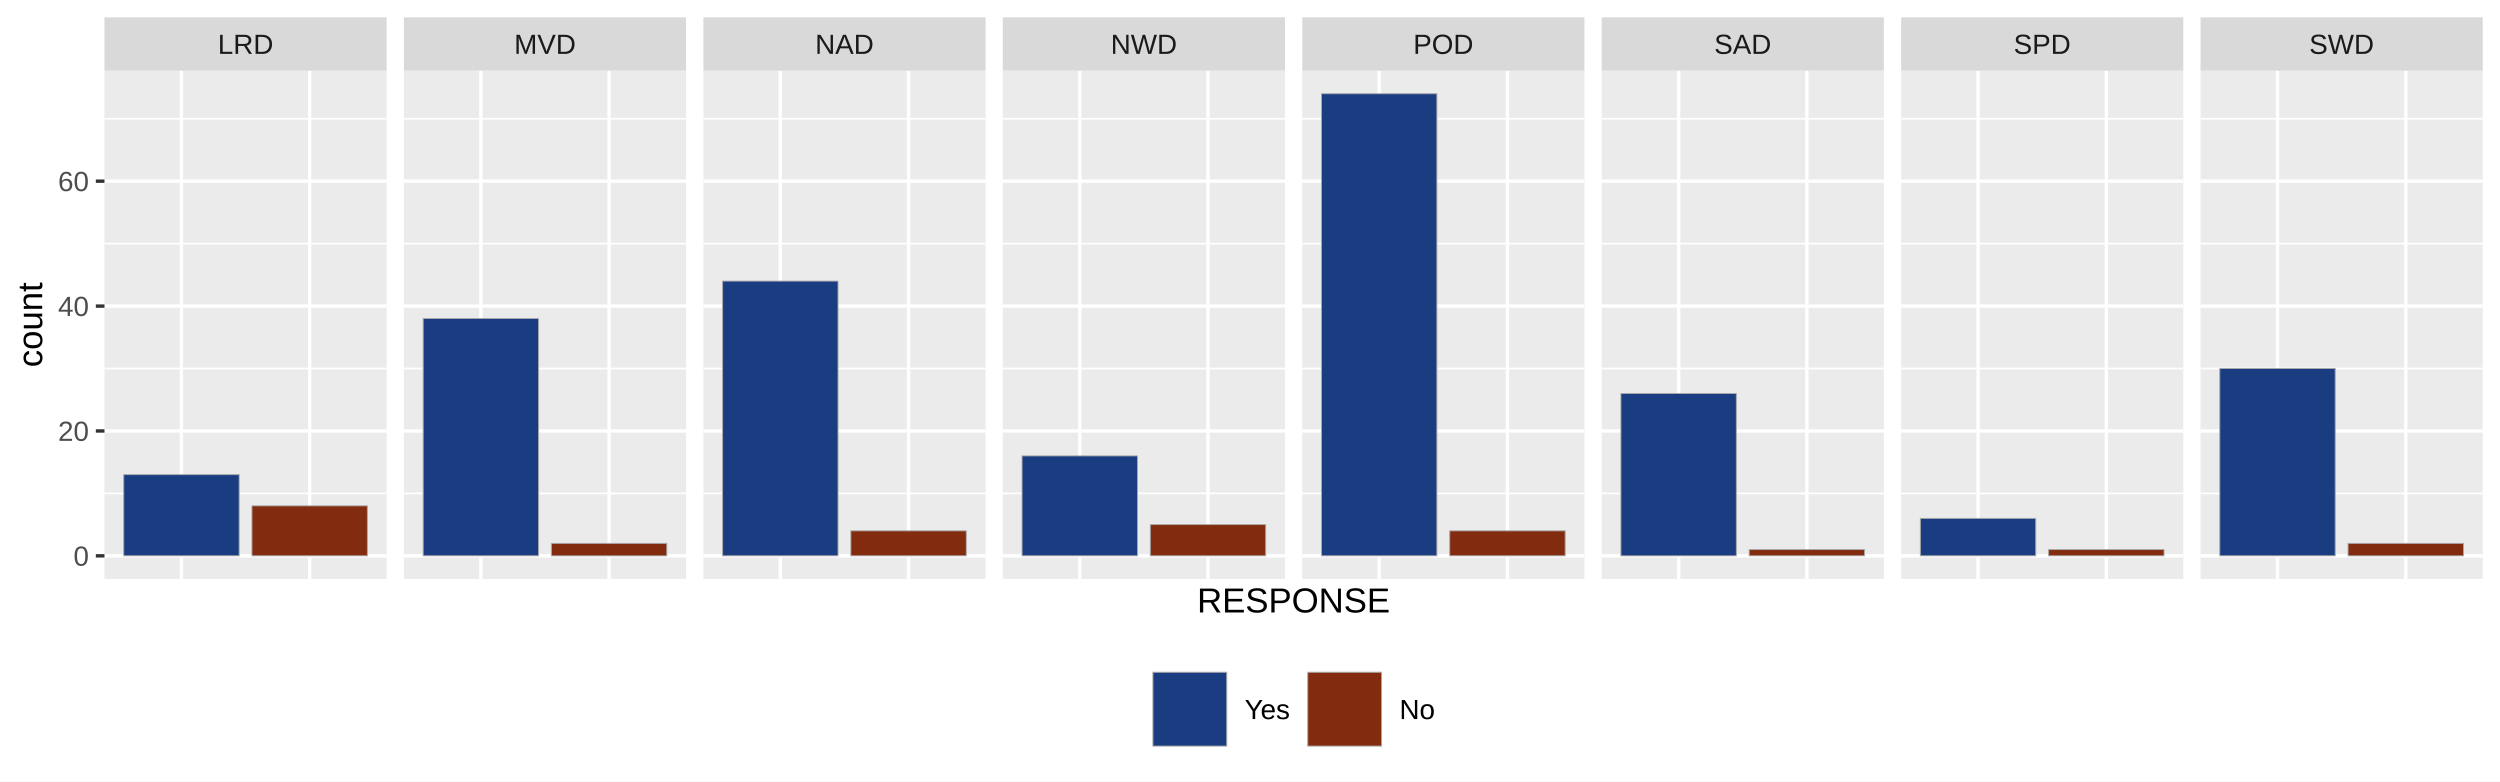
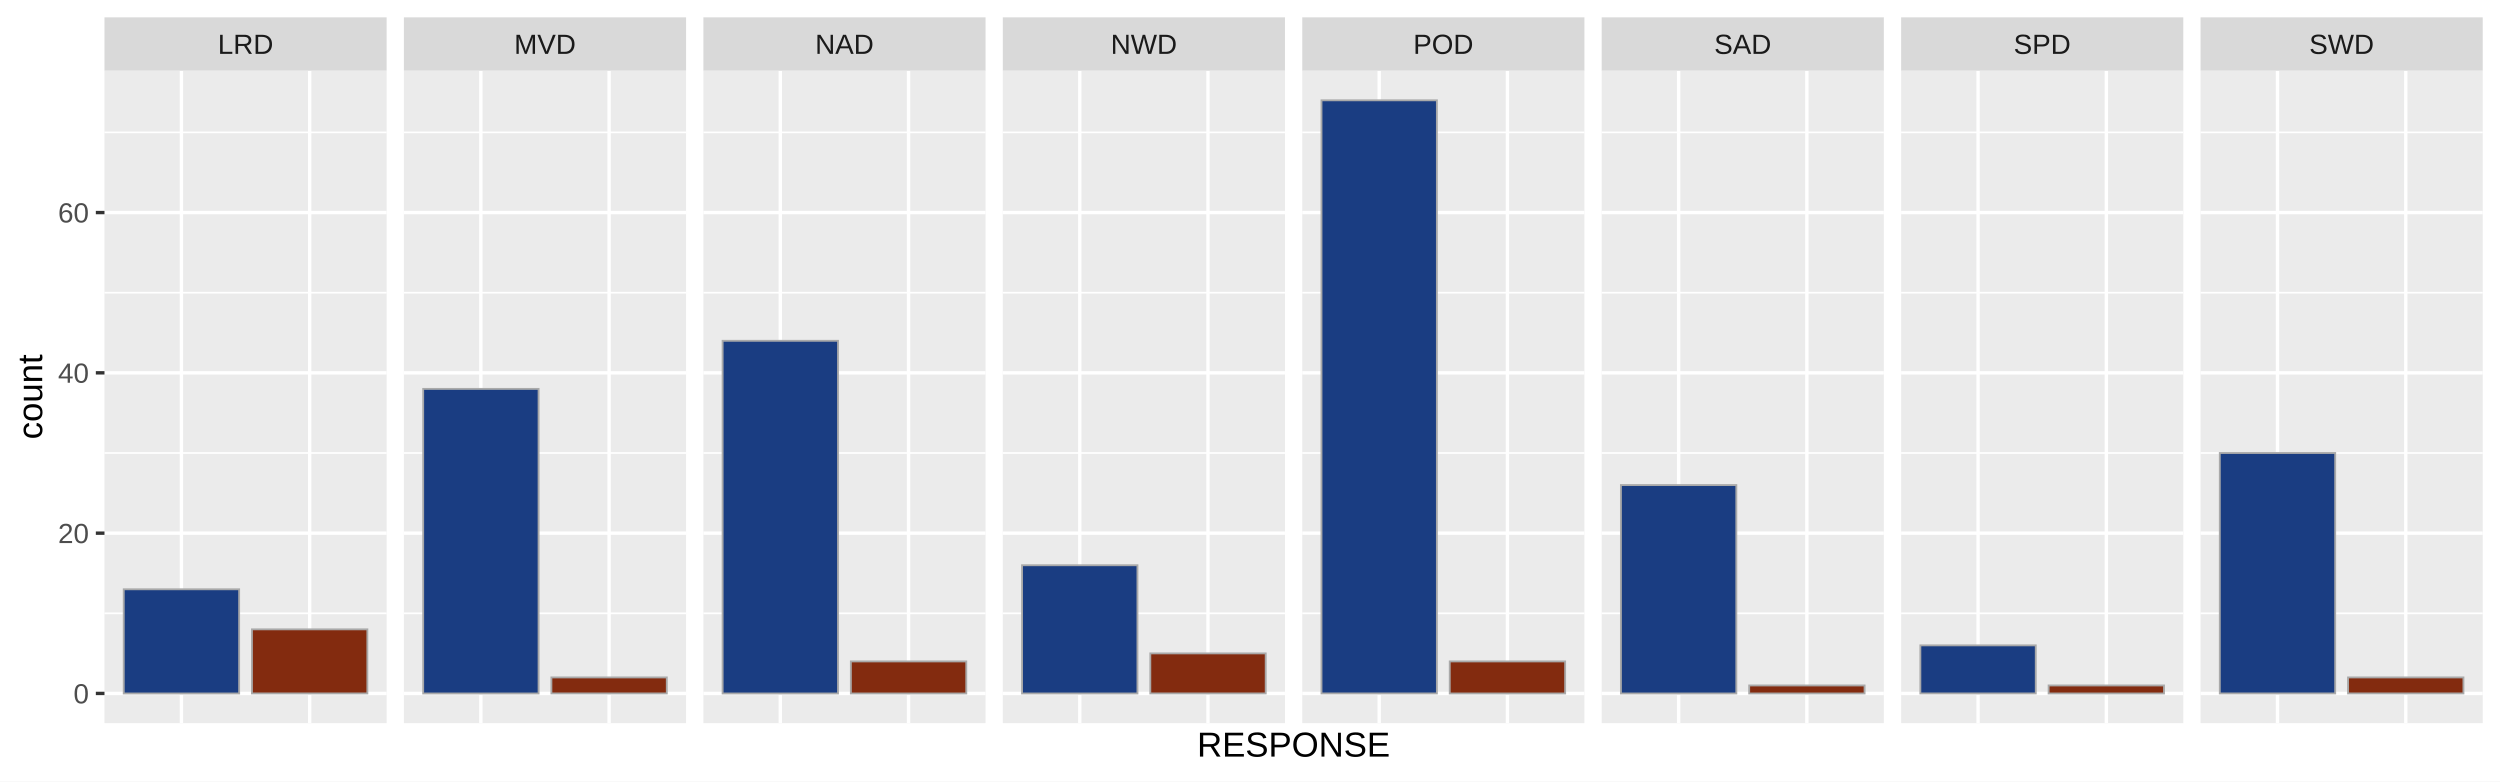
<svg xmlns="http://www.w3.org/2000/svg" width="576.00pt" height="180.00pt" viewBox="0 0 576.00 180.00">
  <g class="svglite">
    <defs>
      <style type="text/css">
    .svglite line, .svglite polyline, .svglite polygon, .svglite path, .svglite rect, .svglite circle {
      fill: none;
      stroke: #000000;
      stroke-linecap: round;
      stroke-linejoin: round;
      stroke-miterlimit: 10.00;
    }
    .svglite text {
      white-space: pre;
    }
    .svglite g.glyphgroup path {
      fill: inherit;
      stroke: none;
    }
  </style>
    </defs>
    <rect width="100%" height="100%" style="stroke: none; fill: #FFFFFF;" />
    <defs>
      <clipPath id="cpMC4wMHw1NzYuMDB8MC4wMHwxODAuMDA=">
        <rect x="0.00" y="0.00" width="576.00" height="180.00" />
      </clipPath>
    </defs>
    <g clip-path="url(#cpMC4wMHw1NzYuMDB8MC4wMHwxODAuMDA=)">
      <rect x="-0" y="0" width="576.00" height="180.00" style="stroke-width: 0.78; stroke: #FFFFFF; fill: #FFFFFF;" />
    </g>
    <defs>
-       <clipPath id="cpMjQuMDd8ODkuMDh8MTYuMjh8MTMzLjM5">
-         <rect x="24.07" y="16.28" width="65.01" height="117.11" />
-       </clipPath>
-     </defs>
-     <g clip-path="url(#cpMjQuMDd8ODkuMDh8MTYuMjh8MTMzLjM5)">
-       <rect x="24.07" y="16.28" width="65.01" height="117.11" style="stroke-width: 0.78; stroke: none; fill: #EBEBEB;" />
-       <polyline points="24.07,113.68 89.08,113.68 " style="stroke-width: 0.39; stroke: #FFFFFF; stroke-linecap: butt;" />
-       <polyline points="24.07,84.90 89.08,84.90 " style="stroke-width: 0.39; stroke: #FFFFFF; stroke-linecap: butt;" />
-       <polyline points="24.07,56.13 89.08,56.13 " style="stroke-width: 0.39; stroke: #FFFFFF; stroke-linecap: butt;" />
-       <polyline points="24.07,27.36 89.08,27.36 " style="stroke-width: 0.39; stroke: #FFFFFF; stroke-linecap: butt;" />
-       <polyline points="24.07,128.06 89.08,128.06 " style="stroke-width: 0.78; stroke: #FFFFFF; stroke-linecap: butt;" />
-       <polyline points="24.07,99.29 89.08,99.29 " style="stroke-width: 0.78; stroke: #FFFFFF; stroke-linecap: butt;" />
-       <polyline points="24.07,70.52 89.08,70.52 " style="stroke-width: 0.78; stroke: #FFFFFF; stroke-linecap: butt;" />
-       <polyline points="24.07,41.74 89.08,41.74 " style="stroke-width: 0.78; stroke: #FFFFFF; stroke-linecap: butt;" />
-       <polyline points="41.80,133.39 41.80,16.28 " style="stroke-width: 0.78; stroke: #FFFFFF; stroke-linecap: butt;" />
-       <polyline points="71.35,133.39 71.35,16.28 " style="stroke-width: 0.78; stroke: #FFFFFF; stroke-linecap: butt;" />
-       <rect x="28.51" y="109.36" width="26.59" height="18.70" style="stroke-width: 0.21; stroke: #A9A9A9; stroke-linecap: butt; stroke-linejoin: miter; fill: #1A3D82;" />
-       <rect x="58.05" y="116.55" width="26.59" height="11.51" style="stroke-width: 0.21; stroke: #A9A9A9; stroke-linecap: butt; stroke-linejoin: miter; fill: #832B0F;" />
-     </g>
-     <g clip-path="url(#cpMC4wMHw1NzYuMDB8MC4wMHwxODAuMDA=)">
- </g>
-     <defs>
-       <clipPath id="cpOTMuMDZ8MTU4LjA3fDE2LjI4fDEzMy4zOQ==">
-         <rect x="93.06" y="16.28" width="65.01" height="117.11" />
-       </clipPath>
-     </defs>
-     <g clip-path="url(#cpOTMuMDZ8MTU4LjA3fDE2LjI4fDEzMy4zOQ==)">
-       <rect x="93.06" y="16.28" width="65.01" height="117.11" style="stroke-width: 0.78; stroke: none; fill: #EBEBEB;" />
-       <polyline points="93.06,113.68 158.07,113.68 " style="stroke-width: 0.39; stroke: #FFFFFF; stroke-linecap: butt;" />
-       <polyline points="93.06,84.90 158.07,84.90 " style="stroke-width: 0.39; stroke: #FFFFFF; stroke-linecap: butt;" />
-       <polyline points="93.06,56.13 158.07,56.13 " style="stroke-width: 0.39; stroke: #FFFFFF; stroke-linecap: butt;" />
-       <polyline points="93.06,27.36 158.07,27.36 " style="stroke-width: 0.39; stroke: #FFFFFF; stroke-linecap: butt;" />
-       <polyline points="93.06,128.06 158.07,128.06 " style="stroke-width: 0.78; stroke: #FFFFFF; stroke-linecap: butt;" />
-       <polyline points="93.06,99.29 158.07,99.29 " style="stroke-width: 0.78; stroke: #FFFFFF; stroke-linecap: butt;" />
-       <polyline points="93.06,70.52 158.07,70.52 " style="stroke-width: 0.78; stroke: #FFFFFF; stroke-linecap: butt;" />
-       <polyline points="93.06,41.74 158.07,41.74 " style="stroke-width: 0.78; stroke: #FFFFFF; stroke-linecap: butt;" />
-       <polyline points="110.79,133.39 110.79,16.28 " style="stroke-width: 0.78; stroke: #FFFFFF; stroke-linecap: butt;" />
-       <polyline points="140.34,133.39 140.34,16.28 " style="stroke-width: 0.78; stroke: #FFFFFF; stroke-linecap: butt;" />
-       <rect x="97.50" y="73.39" width="26.59" height="54.67" style="stroke-width: 0.21; stroke: #A9A9A9; stroke-linecap: butt; stroke-linejoin: miter; fill: #1A3D82;" />
-       <rect x="127.04" y="125.19" width="26.59" height="2.88" style="stroke-width: 0.21; stroke: #A9A9A9; stroke-linecap: butt; stroke-linejoin: miter; fill: #832B0F;" />
-     </g>
-     <g clip-path="url(#cpMC4wMHw1NzYuMDB8MC4wMHwxODAuMDA=)">
- </g>
-     <defs>
-       <clipPath id="cpMTYyLjA2fDIyNy4wNnwxNi4yOHwxMzMuMzk=">
-         <rect x="162.06" y="16.28" width="65.01" height="117.11" />
-       </clipPath>
-     </defs>
-     <g clip-path="url(#cpMTYyLjA2fDIyNy4wNnwxNi4yOHwxMzMuMzk=)">
-       <rect x="162.06" y="16.28" width="65.01" height="117.11" style="stroke-width: 0.78; stroke: none; fill: #EBEBEB;" />
-       <polyline points="162.06,113.68 227.06,113.68 " style="stroke-width: 0.39; stroke: #FFFFFF; stroke-linecap: butt;" />
-       <polyline points="162.06,84.90 227.06,84.90 " style="stroke-width: 0.39; stroke: #FFFFFF; stroke-linecap: butt;" />
-       <polyline points="162.06,56.13 227.06,56.13 " style="stroke-width: 0.39; stroke: #FFFFFF; stroke-linecap: butt;" />
-       <polyline points="162.06,27.36 227.06,27.36 " style="stroke-width: 0.39; stroke: #FFFFFF; stroke-linecap: butt;" />
-       <polyline points="162.06,128.06 227.06,128.06 " style="stroke-width: 0.78; stroke: #FFFFFF; stroke-linecap: butt;" />
-       <polyline points="162.06,99.29 227.06,99.29 " style="stroke-width: 0.78; stroke: #FFFFFF; stroke-linecap: butt;" />
-       <polyline points="162.06,70.52 227.06,70.52 " style="stroke-width: 0.78; stroke: #FFFFFF; stroke-linecap: butt;" />
-       <polyline points="162.06,41.74 227.06,41.74 " style="stroke-width: 0.78; stroke: #FFFFFF; stroke-linecap: butt;" />
-       <polyline points="179.78,133.39 179.78,16.28 " style="stroke-width: 0.78; stroke: #FFFFFF; stroke-linecap: butt;" />
-       <polyline points="209.33,133.39 209.33,16.28 " style="stroke-width: 0.78; stroke: #FFFFFF; stroke-linecap: butt;" />
-       <rect x="166.49" y="64.76" width="26.59" height="63.30" style="stroke-width: 0.21; stroke: #A9A9A9; stroke-linecap: butt; stroke-linejoin: miter; fill: #1A3D82;" />
-       <rect x="196.04" y="122.31" width="26.59" height="5.75" style="stroke-width: 0.21; stroke: #A9A9A9; stroke-linecap: butt; stroke-linejoin: miter; fill: #832B0F;" />
-     </g>
-     <g clip-path="url(#cpMC4wMHw1NzYuMDB8MC4wMHwxODAuMDA=)">
- </g>
-     <defs>
-       <clipPath id="cpMjMxLjA1fDI5Ni4wNXwxNi4yOHwxMzMuMzk=">
-         <rect x="231.05" y="16.28" width="65.01" height="117.11" />
-       </clipPath>
-     </defs>
-     <g clip-path="url(#cpMjMxLjA1fDI5Ni4wNXwxNi4yOHwxMzMuMzk=)">
-       <rect x="231.05" y="16.28" width="65.01" height="117.11" style="stroke-width: 0.78; stroke: none; fill: #EBEBEB;" />
-       <polyline points="231.05,113.68 296.05,113.68 " style="stroke-width: 0.39; stroke: #FFFFFF; stroke-linecap: butt;" />
-       <polyline points="231.05,84.90 296.05,84.90 " style="stroke-width: 0.39; stroke: #FFFFFF; stroke-linecap: butt;" />
-       <polyline points="231.05,56.13 296.05,56.13 " style="stroke-width: 0.39; stroke: #FFFFFF; stroke-linecap: butt;" />
-       <polyline points="231.05,27.36 296.05,27.36 " style="stroke-width: 0.39; stroke: #FFFFFF; stroke-linecap: butt;" />
-       <polyline points="231.05,128.06 296.05,128.06 " style="stroke-width: 0.78; stroke: #FFFFFF; stroke-linecap: butt;" />
-       <polyline points="231.05,99.29 296.05,99.29 " style="stroke-width: 0.78; stroke: #FFFFFF; stroke-linecap: butt;" />
-       <polyline points="231.05,70.52 296.05,70.52 " style="stroke-width: 0.78; stroke: #FFFFFF; stroke-linecap: butt;" />
-       <polyline points="231.05,41.74 296.05,41.74 " style="stroke-width: 0.78; stroke: #FFFFFF; stroke-linecap: butt;" />
-       <polyline points="248.78,133.39 248.78,16.28 " style="stroke-width: 0.78; stroke: #FFFFFF; stroke-linecap: butt;" />
-       <polyline points="278.32,133.39 278.32,16.28 " style="stroke-width: 0.78; stroke: #FFFFFF; stroke-linecap: butt;" />
-       <rect x="235.48" y="105.04" width="26.59" height="23.02" style="stroke-width: 0.21; stroke: #A9A9A9; stroke-linecap: butt; stroke-linejoin: miter; fill: #1A3D82;" />
-       <rect x="265.03" y="120.87" width="26.59" height="7.19" style="stroke-width: 0.21; stroke: #A9A9A9; stroke-linecap: butt; stroke-linejoin: miter; fill: #832B0F;" />
-     </g>
-     <g clip-path="url(#cpMC4wMHw1NzYuMDB8MC4wMHwxODAuMDA=)">
- </g>
-     <defs>
-       <clipPath id="cpMzAwLjA0fDM2NS4wNHwxNi4yOHwxMzMuMzk=">
-         <rect x="300.04" y="16.28" width="65.01" height="117.11" />
-       </clipPath>
-     </defs>
-     <g clip-path="url(#cpMzAwLjA0fDM2NS4wNHwxNi4yOHwxMzMuMzk=)">
-       <rect x="300.04" y="16.28" width="65.01" height="117.11" style="stroke-width: 0.78; stroke: none; fill: #EBEBEB;" />
-       <polyline points="300.04,113.68 365.04,113.68 " style="stroke-width: 0.39; stroke: #FFFFFF; stroke-linecap: butt;" />
-       <polyline points="300.04,84.90 365.04,84.90 " style="stroke-width: 0.39; stroke: #FFFFFF; stroke-linecap: butt;" />
-       <polyline points="300.04,56.13 365.04,56.13 " style="stroke-width: 0.39; stroke: #FFFFFF; stroke-linecap: butt;" />
-       <polyline points="300.04,27.36 365.04,27.36 " style="stroke-width: 0.39; stroke: #FFFFFF; stroke-linecap: butt;" />
-       <polyline points="300.04,128.06 365.04,128.06 " style="stroke-width: 0.78; stroke: #FFFFFF; stroke-linecap: butt;" />
-       <polyline points="300.04,99.29 365.04,99.29 " style="stroke-width: 0.78; stroke: #FFFFFF; stroke-linecap: butt;" />
-       <polyline points="300.04,70.52 365.04,70.52 " style="stroke-width: 0.78; stroke: #FFFFFF; stroke-linecap: butt;" />
-       <polyline points="300.04,41.74 365.04,41.74 " style="stroke-width: 0.78; stroke: #FFFFFF; stroke-linecap: butt;" />
-       <polyline points="317.77,133.39 317.77,16.28 " style="stroke-width: 0.78; stroke: #FFFFFF; stroke-linecap: butt;" />
-       <polyline points="347.31,133.39 347.31,16.28 " style="stroke-width: 0.78; stroke: #FFFFFF; stroke-linecap: butt;" />
-       <rect x="304.47" y="21.60" width="26.59" height="106.46" style="stroke-width: 0.21; stroke: #A9A9A9; stroke-linecap: butt; stroke-linejoin: miter; fill: #1A3D82;" />
-       <rect x="334.02" y="122.31" width="26.59" height="5.75" style="stroke-width: 0.21; stroke: #A9A9A9; stroke-linecap: butt; stroke-linejoin: miter; fill: #832B0F;" />
-     </g>
-     <g clip-path="url(#cpMC4wMHw1NzYuMDB8MC4wMHwxODAuMDA=)">
- </g>
-     <defs>
-       <clipPath id="cpMzY5LjAzfDQzNC4wM3wxNi4yOHwxMzMuMzk=">
-         <rect x="369.03" y="16.28" width="65.01" height="117.11" />
-       </clipPath>
-     </defs>
-     <g clip-path="url(#cpMzY5LjAzfDQzNC4wM3wxNi4yOHwxMzMuMzk=)">
-       <rect x="369.03" y="16.28" width="65.01" height="117.11" style="stroke-width: 0.78; stroke: none; fill: #EBEBEB;" />
-       <polyline points="369.03,113.68 434.03,113.68 " style="stroke-width: 0.39; stroke: #FFFFFF; stroke-linecap: butt;" />
-       <polyline points="369.03,84.90 434.03,84.90 " style="stroke-width: 0.39; stroke: #FFFFFF; stroke-linecap: butt;" />
-       <polyline points="369.03,56.13 434.03,56.13 " style="stroke-width: 0.39; stroke: #FFFFFF; stroke-linecap: butt;" />
-       <polyline points="369.03,27.36 434.03,27.36 " style="stroke-width: 0.39; stroke: #FFFFFF; stroke-linecap: butt;" />
-       <polyline points="369.03,128.06 434.03,128.06 " style="stroke-width: 0.78; stroke: #FFFFFF; stroke-linecap: butt;" />
-       <polyline points="369.03,99.29 434.03,99.29 " style="stroke-width: 0.78; stroke: #FFFFFF; stroke-linecap: butt;" />
-       <polyline points="369.03,70.52 434.03,70.52 " style="stroke-width: 0.78; stroke: #FFFFFF; stroke-linecap: butt;" />
-       <polyline points="369.03,41.74 434.03,41.74 " style="stroke-width: 0.78; stroke: #FFFFFF; stroke-linecap: butt;" />
-       <polyline points="386.76,133.39 386.76,16.28 " style="stroke-width: 0.78; stroke: #FFFFFF; stroke-linecap: butt;" />
-       <polyline points="416.30,133.39 416.30,16.28 " style="stroke-width: 0.78; stroke: #FFFFFF; stroke-linecap: butt;" />
-       <rect x="373.46" y="90.66" width="26.59" height="37.41" style="stroke-width: 0.21; stroke: #A9A9A9; stroke-linecap: butt; stroke-linejoin: miter; fill: #1A3D82;" />
-       <rect x="403.01" y="126.62" width="26.59" height="1.44" style="stroke-width: 0.21; stroke: #A9A9A9; stroke-linecap: butt; stroke-linejoin: miter; fill: #832B0F;" />
-     </g>
-     <g clip-path="url(#cpMC4wMHw1NzYuMDB8MC4wMHwxODAuMDA=)">
- </g>
-     <defs>
-       <clipPath id="cpNDM4LjAyfDUwMy4wMnwxNi4yOHwxMzMuMzk=">
-         <rect x="438.02" y="16.28" width="65.01" height="117.11" />
-       </clipPath>
-     </defs>
-     <g clip-path="url(#cpNDM4LjAyfDUwMy4wMnwxNi4yOHwxMzMuMzk=)">
-       <rect x="438.02" y="16.28" width="65.01" height="117.11" style="stroke-width: 0.78; stroke: none; fill: #EBEBEB;" />
-       <polyline points="438.02,113.68 503.02,113.68 " style="stroke-width: 0.39; stroke: #FFFFFF; stroke-linecap: butt;" />
-       <polyline points="438.02,84.90 503.02,84.90 " style="stroke-width: 0.39; stroke: #FFFFFF; stroke-linecap: butt;" />
-       <polyline points="438.02,56.13 503.02,56.13 " style="stroke-width: 0.39; stroke: #FFFFFF; stroke-linecap: butt;" />
-       <polyline points="438.02,27.36 503.02,27.36 " style="stroke-width: 0.39; stroke: #FFFFFF; stroke-linecap: butt;" />
-       <polyline points="438.02,128.06 503.02,128.06 " style="stroke-width: 0.78; stroke: #FFFFFF; stroke-linecap: butt;" />
-       <polyline points="438.02,99.29 503.02,99.29 " style="stroke-width: 0.78; stroke: #FFFFFF; stroke-linecap: butt;" />
-       <polyline points="438.02,70.52 503.02,70.52 " style="stroke-width: 0.78; stroke: #FFFFFF; stroke-linecap: butt;" />
-       <polyline points="438.02,41.74 503.02,41.74 " style="stroke-width: 0.78; stroke: #FFFFFF; stroke-linecap: butt;" />
-       <polyline points="455.75,133.39 455.75,16.28 " style="stroke-width: 0.78; stroke: #FFFFFF; stroke-linecap: butt;" />
-       <polyline points="485.30,133.39 485.30,16.28 " style="stroke-width: 0.78; stroke: #FFFFFF; stroke-linecap: butt;" />
-       <rect x="442.45" y="119.43" width="26.59" height="8.63" style="stroke-width: 0.21; stroke: #A9A9A9; stroke-linecap: butt; stroke-linejoin: miter; fill: #1A3D82;" />
-       <rect x="472.00" y="126.62" width="26.59" height="1.44" style="stroke-width: 0.21; stroke: #A9A9A9; stroke-linecap: butt; stroke-linejoin: miter; fill: #832B0F;" />
-     </g>
-     <g clip-path="url(#cpMC4wMHw1NzYuMDB8MC4wMHwxODAuMDA=)">
- </g>
-     <defs>
-       <clipPath id="cpNTA3LjAxfDU3Mi4wMXwxNi4yOHwxMzMuMzk=">
-         <rect x="507.01" y="16.28" width="65.01" height="117.11" />
-       </clipPath>
-     </defs>
-     <g clip-path="url(#cpNTA3LjAxfDU3Mi4wMXwxNi4yOHwxMzMuMzk=)">
-       <rect x="507.01" y="16.28" width="65.01" height="117.11" style="stroke-width: 0.78; stroke: none; fill: #EBEBEB;" />
-       <polyline points="507.01,113.68 572.01,113.68 " style="stroke-width: 0.39; stroke: #FFFFFF; stroke-linecap: butt;" />
-       <polyline points="507.01,84.90 572.01,84.90 " style="stroke-width: 0.39; stroke: #FFFFFF; stroke-linecap: butt;" />
-       <polyline points="507.01,56.13 572.01,56.13 " style="stroke-width: 0.39; stroke: #FFFFFF; stroke-linecap: butt;" />
-       <polyline points="507.01,27.36 572.01,27.36 " style="stroke-width: 0.39; stroke: #FFFFFF; stroke-linecap: butt;" />
-       <polyline points="507.01,128.06 572.01,128.06 " style="stroke-width: 0.78; stroke: #FFFFFF; stroke-linecap: butt;" />
-       <polyline points="507.01,99.29 572.01,99.29 " style="stroke-width: 0.78; stroke: #FFFFFF; stroke-linecap: butt;" />
-       <polyline points="507.01,70.52 572.01,70.52 " style="stroke-width: 0.78; stroke: #FFFFFF; stroke-linecap: butt;" />
-       <polyline points="507.01,41.74 572.01,41.74 " style="stroke-width: 0.78; stroke: #FFFFFF; stroke-linecap: butt;" />
-       <polyline points="524.74,133.39 524.74,16.28 " style="stroke-width: 0.78; stroke: #FFFFFF; stroke-linecap: butt;" />
-       <polyline points="554.29,133.39 554.29,16.28 " style="stroke-width: 0.78; stroke: #FFFFFF; stroke-linecap: butt;" />
-       <rect x="511.44" y="84.90" width="26.59" height="43.16" style="stroke-width: 0.21; stroke: #A9A9A9; stroke-linecap: butt; stroke-linejoin: miter; fill: #1A3D82;" />
-       <rect x="540.99" y="125.19" width="26.59" height="2.88" style="stroke-width: 0.21; stroke: #A9A9A9; stroke-linecap: butt; stroke-linejoin: miter; fill: #832B0F;" />
+       <clipPath id="cpMjQuMDd8ODkuMDh8MTYuMjh8MTY2LjYx">
+         <rect x="24.07" y="16.28" width="65.01" height="150.33" />
+       </clipPath>
+     </defs>
+     <g clip-path="url(#cpMjQuMDd8ODkuMDh8MTYuMjh8MTY2LjYx)">
+       <rect x="24.07" y="16.28" width="65.01" height="150.33" style="stroke-width: 0.78; stroke: none; fill: #EBEBEB;" />
+       <polyline points="24.07,141.31 89.08,141.31 " style="stroke-width: 0.39; stroke: #FFFFFF; stroke-linecap: butt;" />
+       <polyline points="24.07,104.37 89.08,104.37 " style="stroke-width: 0.39; stroke: #FFFFFF; stroke-linecap: butt;" />
+       <polyline points="24.07,67.44 89.08,67.44 " style="stroke-width: 0.39; stroke: #FFFFFF; stroke-linecap: butt;" />
+       <polyline points="24.07,30.50 89.08,30.50 " style="stroke-width: 0.39; stroke: #FFFFFF; stroke-linecap: butt;" />
+       <polyline points="24.07,159.77 89.08,159.77 " style="stroke-width: 0.78; stroke: #FFFFFF; stroke-linecap: butt;" />
+       <polyline points="24.07,122.84 89.08,122.84 " style="stroke-width: 0.78; stroke: #FFFFFF; stroke-linecap: butt;" />
+       <polyline points="24.07,85.90 89.08,85.90 " style="stroke-width: 0.78; stroke: #FFFFFF; stroke-linecap: butt;" />
+       <polyline points="24.07,48.97 89.08,48.97 " style="stroke-width: 0.78; stroke: #FFFFFF; stroke-linecap: butt;" />
+       <polyline points="41.80,166.61 41.80,16.28 " style="stroke-width: 0.78; stroke: #FFFFFF; stroke-linecap: butt;" />
+       <polyline points="71.35,166.61 71.35,16.28 " style="stroke-width: 0.78; stroke: #FFFFFF; stroke-linecap: butt;" />
+       <rect x="28.51" y="135.77" width="26.59" height="24.01" style="stroke-width: 0.43; stroke: #A9A9A9; stroke-linecap: butt; stroke-linejoin: miter; fill: #1A3D82;" />
+       <rect x="58.05" y="145.00" width="26.59" height="14.77" style="stroke-width: 0.43; stroke: #A9A9A9; stroke-linecap: butt; stroke-linejoin: miter; fill: #832B0F;" />
+     </g>
+     <g clip-path="url(#cpMC4wMHw1NzYuMDB8MC4wMHwxODAuMDA=)">
+ </g>
+     <defs>
+       <clipPath id="cpOTMuMDZ8MTU4LjA3fDE2LjI4fDE2Ni42MQ==">
+         <rect x="93.06" y="16.28" width="65.01" height="150.33" />
+       </clipPath>
+     </defs>
+     <g clip-path="url(#cpOTMuMDZ8MTU4LjA3fDE2LjI4fDE2Ni42MQ==)">
+       <rect x="93.06" y="16.28" width="65.01" height="150.33" style="stroke-width: 0.78; stroke: none; fill: #EBEBEB;" />
+       <polyline points="93.06,141.31 158.07,141.31 " style="stroke-width: 0.39; stroke: #FFFFFF; stroke-linecap: butt;" />
+       <polyline points="93.06,104.37 158.07,104.37 " style="stroke-width: 0.39; stroke: #FFFFFF; stroke-linecap: butt;" />
+       <polyline points="93.06,67.44 158.07,67.44 " style="stroke-width: 0.39; stroke: #FFFFFF; stroke-linecap: butt;" />
+       <polyline points="93.06,30.50 158.07,30.50 " style="stroke-width: 0.39; stroke: #FFFFFF; stroke-linecap: butt;" />
+       <polyline points="93.06,159.77 158.07,159.77 " style="stroke-width: 0.78; stroke: #FFFFFF; stroke-linecap: butt;" />
+       <polyline points="93.06,122.84 158.07,122.84 " style="stroke-width: 0.78; stroke: #FFFFFF; stroke-linecap: butt;" />
+       <polyline points="93.06,85.90 158.07,85.90 " style="stroke-width: 0.78; stroke: #FFFFFF; stroke-linecap: butt;" />
+       <polyline points="93.06,48.97 158.07,48.97 " style="stroke-width: 0.78; stroke: #FFFFFF; stroke-linecap: butt;" />
+       <polyline points="110.79,166.61 110.79,16.28 " style="stroke-width: 0.78; stroke: #FFFFFF; stroke-linecap: butt;" />
+       <polyline points="140.34,166.61 140.34,16.28 " style="stroke-width: 0.78; stroke: #FFFFFF; stroke-linecap: butt;" />
+       <rect x="97.50" y="89.60" width="26.59" height="70.18" style="stroke-width: 0.43; stroke: #A9A9A9; stroke-linecap: butt; stroke-linejoin: miter; fill: #1A3D82;" />
+       <rect x="127.04" y="156.08" width="26.59" height="3.69" style="stroke-width: 0.43; stroke: #A9A9A9; stroke-linecap: butt; stroke-linejoin: miter; fill: #832B0F;" />
+     </g>
+     <g clip-path="url(#cpMC4wMHw1NzYuMDB8MC4wMHwxODAuMDA=)">
+ </g>
+     <defs>
+       <clipPath id="cpMTYyLjA2fDIyNy4wNnwxNi4yOHwxNjYuNjE=">
+         <rect x="162.06" y="16.28" width="65.01" height="150.33" />
+       </clipPath>
+     </defs>
+     <g clip-path="url(#cpMTYyLjA2fDIyNy4wNnwxNi4yOHwxNjYuNjE=)">
+       <rect x="162.06" y="16.28" width="65.01" height="150.33" style="stroke-width: 0.78; stroke: none; fill: #EBEBEB;" />
+       <polyline points="162.06,141.31 227.06,141.31 " style="stroke-width: 0.39; stroke: #FFFFFF; stroke-linecap: butt;" />
+       <polyline points="162.06,104.37 227.06,104.37 " style="stroke-width: 0.39; stroke: #FFFFFF; stroke-linecap: butt;" />
+       <polyline points="162.06,67.44 227.06,67.44 " style="stroke-width: 0.39; stroke: #FFFFFF; stroke-linecap: butt;" />
+       <polyline points="162.06,30.50 227.06,30.50 " style="stroke-width: 0.39; stroke: #FFFFFF; stroke-linecap: butt;" />
+       <polyline points="162.06,159.77 227.06,159.77 " style="stroke-width: 0.78; stroke: #FFFFFF; stroke-linecap: butt;" />
+       <polyline points="162.06,122.84 227.06,122.84 " style="stroke-width: 0.78; stroke: #FFFFFF; stroke-linecap: butt;" />
+       <polyline points="162.06,85.90 227.06,85.90 " style="stroke-width: 0.78; stroke: #FFFFFF; stroke-linecap: butt;" />
+       <polyline points="162.06,48.97 227.06,48.97 " style="stroke-width: 0.78; stroke: #FFFFFF; stroke-linecap: butt;" />
+       <polyline points="179.78,166.61 179.78,16.28 " style="stroke-width: 0.78; stroke: #FFFFFF; stroke-linecap: butt;" />
+       <polyline points="209.33,166.61 209.33,16.28 " style="stroke-width: 0.78; stroke: #FFFFFF; stroke-linecap: butt;" />
+       <rect x="166.49" y="78.52" width="26.59" height="81.26" style="stroke-width: 0.43; stroke: #A9A9A9; stroke-linecap: butt; stroke-linejoin: miter; fill: #1A3D82;" />
+       <rect x="196.04" y="152.39" width="26.59" height="7.39" style="stroke-width: 0.43; stroke: #A9A9A9; stroke-linecap: butt; stroke-linejoin: miter; fill: #832B0F;" />
+     </g>
+     <g clip-path="url(#cpMC4wMHw1NzYuMDB8MC4wMHwxODAuMDA=)">
+ </g>
+     <defs>
+       <clipPath id="cpMjMxLjA1fDI5Ni4wNXwxNi4yOHwxNjYuNjE=">
+         <rect x="231.05" y="16.28" width="65.01" height="150.33" />
+       </clipPath>
+     </defs>
+     <g clip-path="url(#cpMjMxLjA1fDI5Ni4wNXwxNi4yOHwxNjYuNjE=)">
+       <rect x="231.05" y="16.28" width="65.01" height="150.33" style="stroke-width: 0.78; stroke: none; fill: #EBEBEB;" />
+       <polyline points="231.05,141.31 296.05,141.31 " style="stroke-width: 0.39; stroke: #FFFFFF; stroke-linecap: butt;" />
+       <polyline points="231.05,104.37 296.05,104.37 " style="stroke-width: 0.39; stroke: #FFFFFF; stroke-linecap: butt;" />
+       <polyline points="231.05,67.44 296.05,67.44 " style="stroke-width: 0.39; stroke: #FFFFFF; stroke-linecap: butt;" />
+       <polyline points="231.05,30.50 296.05,30.50 " style="stroke-width: 0.39; stroke: #FFFFFF; stroke-linecap: butt;" />
+       <polyline points="231.05,159.77 296.05,159.77 " style="stroke-width: 0.78; stroke: #FFFFFF; stroke-linecap: butt;" />
+       <polyline points="231.05,122.84 296.05,122.84 " style="stroke-width: 0.78; stroke: #FFFFFF; stroke-linecap: butt;" />
+       <polyline points="231.05,85.90 296.05,85.90 " style="stroke-width: 0.78; stroke: #FFFFFF; stroke-linecap: butt;" />
+       <polyline points="231.05,48.97 296.05,48.97 " style="stroke-width: 0.78; stroke: #FFFFFF; stroke-linecap: butt;" />
+       <polyline points="248.78,166.61 248.78,16.28 " style="stroke-width: 0.78; stroke: #FFFFFF; stroke-linecap: butt;" />
+       <polyline points="278.32,166.61 278.32,16.28 " style="stroke-width: 0.78; stroke: #FFFFFF; stroke-linecap: butt;" />
+       <rect x="235.48" y="130.23" width="26.59" height="29.55" style="stroke-width: 0.43; stroke: #A9A9A9; stroke-linecap: butt; stroke-linejoin: miter; fill: #1A3D82;" />
+       <rect x="265.03" y="150.54" width="26.59" height="9.23" style="stroke-width: 0.43; stroke: #A9A9A9; stroke-linecap: butt; stroke-linejoin: miter; fill: #832B0F;" />
+     </g>
+     <g clip-path="url(#cpMC4wMHw1NzYuMDB8MC4wMHwxODAuMDA=)">
+ </g>
+     <defs>
+       <clipPath id="cpMzAwLjA0fDM2NS4wNHwxNi4yOHwxNjYuNjE=">
+         <rect x="300.04" y="16.28" width="65.01" height="150.33" />
+       </clipPath>
+     </defs>
+     <g clip-path="url(#cpMzAwLjA0fDM2NS4wNHwxNi4yOHwxNjYuNjE=)">
+       <rect x="300.04" y="16.28" width="65.01" height="150.33" style="stroke-width: 0.78; stroke: none; fill: #EBEBEB;" />
+       <polyline points="300.04,141.31 365.04,141.31 " style="stroke-width: 0.39; stroke: #FFFFFF; stroke-linecap: butt;" />
+       <polyline points="300.04,104.37 365.04,104.37 " style="stroke-width: 0.39; stroke: #FFFFFF; stroke-linecap: butt;" />
+       <polyline points="300.04,67.44 365.04,67.44 " style="stroke-width: 0.39; stroke: #FFFFFF; stroke-linecap: butt;" />
+       <polyline points="300.04,30.50 365.04,30.50 " style="stroke-width: 0.39; stroke: #FFFFFF; stroke-linecap: butt;" />
+       <polyline points="300.04,159.77 365.04,159.77 " style="stroke-width: 0.78; stroke: #FFFFFF; stroke-linecap: butt;" />
+       <polyline points="300.04,122.84 365.04,122.84 " style="stroke-width: 0.78; stroke: #FFFFFF; stroke-linecap: butt;" />
+       <polyline points="300.04,85.90 365.04,85.90 " style="stroke-width: 0.78; stroke: #FFFFFF; stroke-linecap: butt;" />
+       <polyline points="300.04,48.97 365.04,48.97 " style="stroke-width: 0.78; stroke: #FFFFFF; stroke-linecap: butt;" />
+       <polyline points="317.77,166.61 317.77,16.28 " style="stroke-width: 0.78; stroke: #FFFFFF; stroke-linecap: butt;" />
+       <polyline points="347.31,166.61 347.31,16.28 " style="stroke-width: 0.78; stroke: #FFFFFF; stroke-linecap: butt;" />
+       <rect x="304.47" y="23.11" width="26.59" height="136.66" style="stroke-width: 0.43; stroke: #A9A9A9; stroke-linecap: butt; stroke-linejoin: miter; fill: #1A3D82;" />
+       <rect x="334.02" y="152.39" width="26.59" height="7.39" style="stroke-width: 0.43; stroke: #A9A9A9; stroke-linecap: butt; stroke-linejoin: miter; fill: #832B0F;" />
+     </g>
+     <g clip-path="url(#cpMC4wMHw1NzYuMDB8MC4wMHwxODAuMDA=)">
+ </g>
+     <defs>
+       <clipPath id="cpMzY5LjAzfDQzNC4wM3wxNi4yOHwxNjYuNjE=">
+         <rect x="369.03" y="16.28" width="65.01" height="150.33" />
+       </clipPath>
+     </defs>
+     <g clip-path="url(#cpMzY5LjAzfDQzNC4wM3wxNi4yOHwxNjYuNjE=)">
+       <rect x="369.03" y="16.28" width="65.01" height="150.33" style="stroke-width: 0.78; stroke: none; fill: #EBEBEB;" />
+       <polyline points="369.03,141.31 434.03,141.31 " style="stroke-width: 0.39; stroke: #FFFFFF; stroke-linecap: butt;" />
+       <polyline points="369.03,104.37 434.03,104.37 " style="stroke-width: 0.39; stroke: #FFFFFF; stroke-linecap: butt;" />
+       <polyline points="369.03,67.44 434.03,67.44 " style="stroke-width: 0.39; stroke: #FFFFFF; stroke-linecap: butt;" />
+       <polyline points="369.03,30.50 434.03,30.50 " style="stroke-width: 0.39; stroke: #FFFFFF; stroke-linecap: butt;" />
+       <polyline points="369.03,159.77 434.03,159.77 " style="stroke-width: 0.78; stroke: #FFFFFF; stroke-linecap: butt;" />
+       <polyline points="369.03,122.84 434.03,122.84 " style="stroke-width: 0.78; stroke: #FFFFFF; stroke-linecap: butt;" />
+       <polyline points="369.03,85.90 434.03,85.90 " style="stroke-width: 0.78; stroke: #FFFFFF; stroke-linecap: butt;" />
+       <polyline points="369.03,48.97 434.03,48.97 " style="stroke-width: 0.78; stroke: #FFFFFF; stroke-linecap: butt;" />
+       <polyline points="386.76,166.61 386.76,16.28 " style="stroke-width: 0.78; stroke: #FFFFFF; stroke-linecap: butt;" />
+       <polyline points="416.30,166.61 416.30,16.28 " style="stroke-width: 0.78; stroke: #FFFFFF; stroke-linecap: butt;" />
+       <rect x="373.46" y="111.76" width="26.59" height="48.02" style="stroke-width: 0.43; stroke: #A9A9A9; stroke-linecap: butt; stroke-linejoin: miter; fill: #1A3D82;" />
+       <rect x="403.01" y="157.93" width="26.59" height="1.85" style="stroke-width: 0.43; stroke: #A9A9A9; stroke-linecap: butt; stroke-linejoin: miter; fill: #832B0F;" />
+     </g>
+     <g clip-path="url(#cpMC4wMHw1NzYuMDB8MC4wMHwxODAuMDA=)">
+ </g>
+     <defs>
+       <clipPath id="cpNDM4LjAyfDUwMy4wMnwxNi4yOHwxNjYuNjE=">
+         <rect x="438.02" y="16.28" width="65.01" height="150.33" />
+       </clipPath>
+     </defs>
+     <g clip-path="url(#cpNDM4LjAyfDUwMy4wMnwxNi4yOHwxNjYuNjE=)">
+       <rect x="438.02" y="16.28" width="65.01" height="150.33" style="stroke-width: 0.78; stroke: none; fill: #EBEBEB;" />
+       <polyline points="438.02,141.31 503.02,141.31 " style="stroke-width: 0.39; stroke: #FFFFFF; stroke-linecap: butt;" />
+       <polyline points="438.02,104.37 503.02,104.37 " style="stroke-width: 0.39; stroke: #FFFFFF; stroke-linecap: butt;" />
+       <polyline points="438.02,67.44 503.02,67.44 " style="stroke-width: 0.39; stroke: #FFFFFF; stroke-linecap: butt;" />
+       <polyline points="438.02,30.50 503.02,30.50 " style="stroke-width: 0.39; stroke: #FFFFFF; stroke-linecap: butt;" />
+       <polyline points="438.02,159.77 503.02,159.77 " style="stroke-width: 0.78; stroke: #FFFFFF; stroke-linecap: butt;" />
+       <polyline points="438.02,122.84 503.02,122.84 " style="stroke-width: 0.78; stroke: #FFFFFF; stroke-linecap: butt;" />
+       <polyline points="438.02,85.90 503.02,85.90 " style="stroke-width: 0.78; stroke: #FFFFFF; stroke-linecap: butt;" />
+       <polyline points="438.02,48.97 503.02,48.97 " style="stroke-width: 0.78; stroke: #FFFFFF; stroke-linecap: butt;" />
+       <polyline points="455.75,166.61 455.75,16.28 " style="stroke-width: 0.78; stroke: #FFFFFF; stroke-linecap: butt;" />
+       <polyline points="485.30,166.61 485.30,16.28 " style="stroke-width: 0.78; stroke: #FFFFFF; stroke-linecap: butt;" />
+       <rect x="442.45" y="148.69" width="26.59" height="11.08" style="stroke-width: 0.43; stroke: #A9A9A9; stroke-linecap: butt; stroke-linejoin: miter; fill: #1A3D82;" />
+       <rect x="472.00" y="157.93" width="26.59" height="1.85" style="stroke-width: 0.43; stroke: #A9A9A9; stroke-linecap: butt; stroke-linejoin: miter; fill: #832B0F;" />
+     </g>
+     <g clip-path="url(#cpMC4wMHw1NzYuMDB8MC4wMHwxODAuMDA=)">
+ </g>
+     <defs>
+       <clipPath id="cpNTA3LjAxfDU3Mi4wMXwxNi4yOHwxNjYuNjE=">
+         <rect x="507.01" y="16.28" width="65.01" height="150.33" />
+       </clipPath>
+     </defs>
+     <g clip-path="url(#cpNTA3LjAxfDU3Mi4wMXwxNi4yOHwxNjYuNjE=)">
+       <rect x="507.01" y="16.28" width="65.01" height="150.33" style="stroke-width: 0.78; stroke: none; fill: #EBEBEB;" />
+       <polyline points="507.01,141.31 572.01,141.31 " style="stroke-width: 0.39; stroke: #FFFFFF; stroke-linecap: butt;" />
+       <polyline points="507.01,104.37 572.01,104.37 " style="stroke-width: 0.39; stroke: #FFFFFF; stroke-linecap: butt;" />
+       <polyline points="507.01,67.44 572.01,67.44 " style="stroke-width: 0.39; stroke: #FFFFFF; stroke-linecap: butt;" />
+       <polyline points="507.01,30.50 572.01,30.50 " style="stroke-width: 0.39; stroke: #FFFFFF; stroke-linecap: butt;" />
+       <polyline points="507.01,159.77 572.01,159.77 " style="stroke-width: 0.78; stroke: #FFFFFF; stroke-linecap: butt;" />
+       <polyline points="507.01,122.84 572.01,122.84 " style="stroke-width: 0.78; stroke: #FFFFFF; stroke-linecap: butt;" />
+       <polyline points="507.01,85.90 572.01,85.90 " style="stroke-width: 0.78; stroke: #FFFFFF; stroke-linecap: butt;" />
+       <polyline points="507.01,48.97 572.01,48.97 " style="stroke-width: 0.78; stroke: #FFFFFF; stroke-linecap: butt;" />
+       <polyline points="524.74,166.61 524.74,16.28 " style="stroke-width: 0.78; stroke: #FFFFFF; stroke-linecap: butt;" />
+       <polyline points="554.29,166.61 554.29,16.28 " style="stroke-width: 0.78; stroke: #FFFFFF; stroke-linecap: butt;" />
+       <rect x="511.44" y="104.37" width="26.59" height="55.40" style="stroke-width: 0.43; stroke: #A9A9A9; stroke-linecap: butt; stroke-linejoin: miter; fill: #1A3D82;" />
+       <rect x="540.99" y="156.08" width="26.59" height="3.69" style="stroke-width: 0.43; stroke: #A9A9A9; stroke-linecap: butt; stroke-linejoin: miter; fill: #832B0F;" />
    </g>
    <g clip-path="url(#cpMC4wMHw1NzYuMDB8MC4wMHwxODAuMDA=)">
</g>
    <defs>
      <clipPath id="cpMjQuMDd8ODkuMDh8My45OXwxNi4yOA==">
        <rect x="24.07" y="3.99" width="65.01" height="12.29" />
      </clipPath>
    </defs>
    <g clip-path="url(#cpMjQuMDd8ODkuMDh8My45OXwxNi4yOA==)">
      <rect x="24.07" y="3.99" width="65.01" height="12.29" style="stroke-width: 0.78; stroke: none; fill: #D9D9D9;" />
      <text x="56.58" y="12.42" text-anchor="middle" style="font-size: 6.40px;fill: #1A1A1A; font-family: &quot;Arial&quot;;" textLength="12.77px" lengthAdjust="spacingAndGlyphs">LRD</text>
    </g>
    <g clip-path="url(#cpMC4wMHw1NzYuMDB8MC4wMHwxODAuMDA=)">
</g>
    <defs>
      <clipPath id="cpOTMuMDZ8MTU4LjA3fDMuOTl8MTYuMjg=">
        <rect x="93.06" y="3.99" width="65.01" height="12.29" />
      </clipPath>
    </defs>
    <g clip-path="url(#cpOTMuMDZ8MTU4LjA3fDMuOTl8MTYuMjg=)">
      <rect x="93.06" y="3.99" width="65.01" height="12.29" style="stroke-width: 0.78; stroke: none; fill: #D9D9D9;" />
      <text x="125.57" y="12.42" text-anchor="middle" style="font-size: 6.40px;fill: #1A1A1A; font-family: &quot;Arial&quot;;" textLength="14.20px" lengthAdjust="spacingAndGlyphs">MVD</text>
    </g>
    <g clip-path="url(#cpMC4wMHw1NzYuMDB8MC4wMHwxODAuMDA=)">
</g>
    <defs>
      <clipPath id="cpMTYyLjA2fDIyNy4wNnwzLjk5fDE2LjI4">
        <rect x="162.06" y="3.99" width="65.01" height="12.29" />
      </clipPath>
    </defs>
    <g clip-path="url(#cpMTYyLjA2fDIyNy4wNnwzLjk5fDE2LjI4)">
      <rect x="162.06" y="3.99" width="65.01" height="12.29" style="stroke-width: 0.78; stroke: none; fill: #D9D9D9;" />
      <text x="194.56" y="12.42" text-anchor="middle" style="font-size: 6.40px;fill: #1A1A1A; font-family: &quot;Arial&quot;;" textLength="13.48px" lengthAdjust="spacingAndGlyphs">NAD</text>
    </g>
    <g clip-path="url(#cpMC4wMHw1NzYuMDB8MC4wMHwxODAuMDA=)">
</g>
    <defs>
      <clipPath id="cpMjMxLjA1fDI5Ni4wNXwzLjk5fDE2LjI4">
        <rect x="231.05" y="3.99" width="65.01" height="12.29" />
      </clipPath>
    </defs>
    <g clip-path="url(#cpMjMxLjA1fDI5Ni4wNXwzLjk5fDE2LjI4)">
      <rect x="231.05" y="3.99" width="65.01" height="12.29" style="stroke-width: 0.78; stroke: none; fill: #D9D9D9;" />
      <text x="263.55" y="12.42" text-anchor="middle" style="font-size: 6.40px;fill: #1A1A1A; font-family: &quot;Arial&quot;;" textLength="15.25px" lengthAdjust="spacingAndGlyphs">NWD</text>
    </g>
    <g clip-path="url(#cpMC4wMHw1NzYuMDB8MC4wMHwxODAuMDA=)">
</g>
    <defs>
      <clipPath id="cpMzAwLjA0fDM2NS4wNHwzLjk5fDE2LjI4">
        <rect x="300.04" y="3.99" width="65.01" height="12.29" />
      </clipPath>
    </defs>
    <g clip-path="url(#cpMzAwLjA0fDM2NS4wNHwzLjk5fDE2LjI4)">
      <rect x="300.04" y="3.99" width="65.01" height="12.29" style="stroke-width: 0.78; stroke: none; fill: #D9D9D9;" />
      <text x="332.54" y="12.42" text-anchor="middle" style="font-size: 6.40px;fill: #1A1A1A; font-family: &quot;Arial&quot;;" textLength="13.84px" lengthAdjust="spacingAndGlyphs">POD</text>
    </g>
    <g clip-path="url(#cpMC4wMHw1NzYuMDB8MC4wMHwxODAuMDA=)">
</g>
    <defs>
      <clipPath id="cpMzY5LjAzfDQzNC4wM3wzLjk5fDE2LjI4">
        <rect x="369.03" y="3.99" width="65.01" height="12.29" />
      </clipPath>
    </defs>
    <g clip-path="url(#cpMzY5LjAzfDQzNC4wM3wzLjk5fDE2LjI4)">
      <rect x="369.03" y="3.99" width="65.01" height="12.29" style="stroke-width: 0.78; stroke: none; fill: #D9D9D9;" />
      <text x="401.53" y="12.42" text-anchor="middle" style="font-size: 6.40px;fill: #1A1A1A; font-family: &quot;Arial&quot;;" textLength="13.14px" lengthAdjust="spacingAndGlyphs">SAD</text>
    </g>
    <g clip-path="url(#cpMC4wMHw1NzYuMDB8MC4wMHwxODAuMDA=)">
</g>
    <defs>
      <clipPath id="cpNDM4LjAyfDUwMy4wMnwzLjk5fDE2LjI4">
        <rect x="438.02" y="3.99" width="65.01" height="12.29" />
      </clipPath>
    </defs>
    <g clip-path="url(#cpNDM4LjAyfDUwMy4wMnwzLjk5fDE2LjI4)">
      <rect x="438.02" y="3.99" width="65.01" height="12.29" style="stroke-width: 0.78; stroke: none; fill: #D9D9D9;" />
      <text x="470.52" y="12.42" text-anchor="middle" style="font-size: 6.40px;fill: #1A1A1A; font-family: &quot;Arial&quot;;" textLength="13.14px" lengthAdjust="spacingAndGlyphs">SPD</text>
    </g>
    <g clip-path="url(#cpMC4wMHw1NzYuMDB8MC4wMHwxODAuMDA=)">
</g>
    <defs>
      <clipPath id="cpNTA3LjAxfDU3Mi4wMXwzLjk5fDE2LjI4">
        <rect x="507.01" y="3.99" width="65.01" height="12.29" />
      </clipPath>
    </defs>
    <g clip-path="url(#cpNTA3LjAxfDU3Mi4wMXwzLjk5fDE2LjI4)">
      <rect x="507.01" y="3.99" width="65.01" height="12.29" style="stroke-width: 0.78; stroke: none; fill: #D9D9D9;" />
      <text x="539.51" y="12.42" text-anchor="middle" style="font-size: 6.40px;fill: #1A1A1A; font-family: &quot;Arial&quot;;" textLength="14.91px" lengthAdjust="spacingAndGlyphs">SWD</text>
    </g>
    <g clip-path="url(#cpMC4wMHw1NzYuMDB8MC4wMHwxODAuMDA=)">
-       <text x="20.49" y="130.35" text-anchor="end" style="font-size: 6.40px;fill: #4D4D4D; font-family: &quot;Arial&quot;;" textLength="3.55px" lengthAdjust="spacingAndGlyphs">0</text>
-       <text x="20.49" y="101.58" text-anchor="end" style="font-size: 6.40px;fill: #4D4D4D; font-family: &quot;Arial&quot;;" textLength="7.09px" lengthAdjust="spacingAndGlyphs">20</text>
-       <text x="20.49" y="72.81" text-anchor="end" style="font-size: 6.40px;fill: #4D4D4D; font-family: &quot;Arial&quot;;" textLength="7.09px" lengthAdjust="spacingAndGlyphs">40</text>
-       <text x="20.49" y="44.03" text-anchor="end" style="font-size: 6.40px;fill: #4D4D4D; font-family: &quot;Arial&quot;;" textLength="7.09px" lengthAdjust="spacingAndGlyphs">60</text>
-       <polyline points="22.08,128.06 24.07,128.06 " style="stroke-width: 0.78; stroke: #333333; stroke-linecap: butt;" />
-       <polyline points="22.08,99.29 24.07,99.29 " style="stroke-width: 0.78; stroke: #333333; stroke-linecap: butt;" />
-       <polyline points="22.08,70.52 24.07,70.52 " style="stroke-width: 0.78; stroke: #333333; stroke-linecap: butt;" />
-       <polyline points="22.08,41.74 24.07,41.74 " style="stroke-width: 0.78; stroke: #333333; stroke-linecap: butt;" />
-       <text x="298.04" y="141.11" text-anchor="middle" style="font-size: 8.00px; font-family: &quot;Arial&quot;;" textLength="44.50px" lengthAdjust="spacingAndGlyphs">RESPONSE</text>
-       <text transform="translate(9.72,74.83) rotate(-90)" text-anchor="middle" style="font-size: 8.00px; font-family: &quot;Arial&quot;;" textLength="19.58px" lengthAdjust="spacingAndGlyphs">count</text>
-       <rect x="261.51" y="150.76" width="73.06" height="25.25" style="stroke-width: 0.78; stroke: none; fill: #FFFFFF;" />
-       <rect x="265.50" y="154.75" width="17.28" height="17.28" style="stroke-width: 0.78; stroke: none; fill: #EBEBEB;" />
-       <rect x="265.64" y="154.89" width="17.00" height="17.00" style="stroke-width: 0.21; stroke: #A9A9A9; stroke-linecap: butt; stroke-linejoin: miter; fill: #1A3D82;" />
-       <rect x="301.17" y="154.75" width="17.28" height="17.28" style="stroke-width: 0.78; stroke: none; fill: #EBEBEB;" />
-       <rect x="301.31" y="154.89" width="17.00" height="17.00" style="stroke-width: 0.21; stroke: #A9A9A9; stroke-linecap: butt; stroke-linejoin: miter; fill: #832B0F;" />
-       <text x="286.76" y="165.68" style="font-size: 6.40px; font-family: &quot;Arial&quot;;" textLength="10.42px" lengthAdjust="spacingAndGlyphs">Yes</text>
-       <text x="322.43" y="165.68" style="font-size: 6.40px; font-family: &quot;Arial&quot;;" textLength="8.16px" lengthAdjust="spacingAndGlyphs">No</text>
+       <text x="20.49" y="162.06" text-anchor="end" style="font-size: 6.40px;fill: #4D4D4D; font-family: &quot;Arial&quot;;" textLength="3.55px" lengthAdjust="spacingAndGlyphs">0</text>
+       <text x="20.49" y="125.13" text-anchor="end" style="font-size: 6.40px;fill: #4D4D4D; font-family: &quot;Arial&quot;;" textLength="7.09px" lengthAdjust="spacingAndGlyphs">20</text>
+       <text x="20.49" y="88.19" text-anchor="end" style="font-size: 6.40px;fill: #4D4D4D; font-family: &quot;Arial&quot;;" textLength="7.09px" lengthAdjust="spacingAndGlyphs">40</text>
+       <text x="20.49" y="51.26" text-anchor="end" style="font-size: 6.40px;fill: #4D4D4D; font-family: &quot;Arial&quot;;" textLength="7.09px" lengthAdjust="spacingAndGlyphs">60</text>
+       <polyline points="22.08,159.77 24.07,159.77 " style="stroke-width: 0.78; stroke: #333333; stroke-linecap: butt;" />
+       <polyline points="22.08,122.84 24.07,122.84 " style="stroke-width: 0.78; stroke: #333333; stroke-linecap: butt;" />
+       <polyline points="22.08,85.90 24.07,85.90 " style="stroke-width: 0.78; stroke: #333333; stroke-linecap: butt;" />
+       <polyline points="22.08,48.97 24.07,48.97 " style="stroke-width: 0.78; stroke: #333333; stroke-linecap: butt;" />
+       <text x="298.04" y="174.33" text-anchor="middle" style="font-size: 8.00px; font-family: &quot;Arial&quot;;" textLength="44.50px" lengthAdjust="spacingAndGlyphs">RESPONSE</text>
+       <text transform="translate(9.72,91.44) rotate(-90)" text-anchor="middle" style="font-size: 8.00px; font-family: &quot;Arial&quot;;" textLength="19.58px" lengthAdjust="spacingAndGlyphs">count</text>
    </g>
  </g>
</svg>
